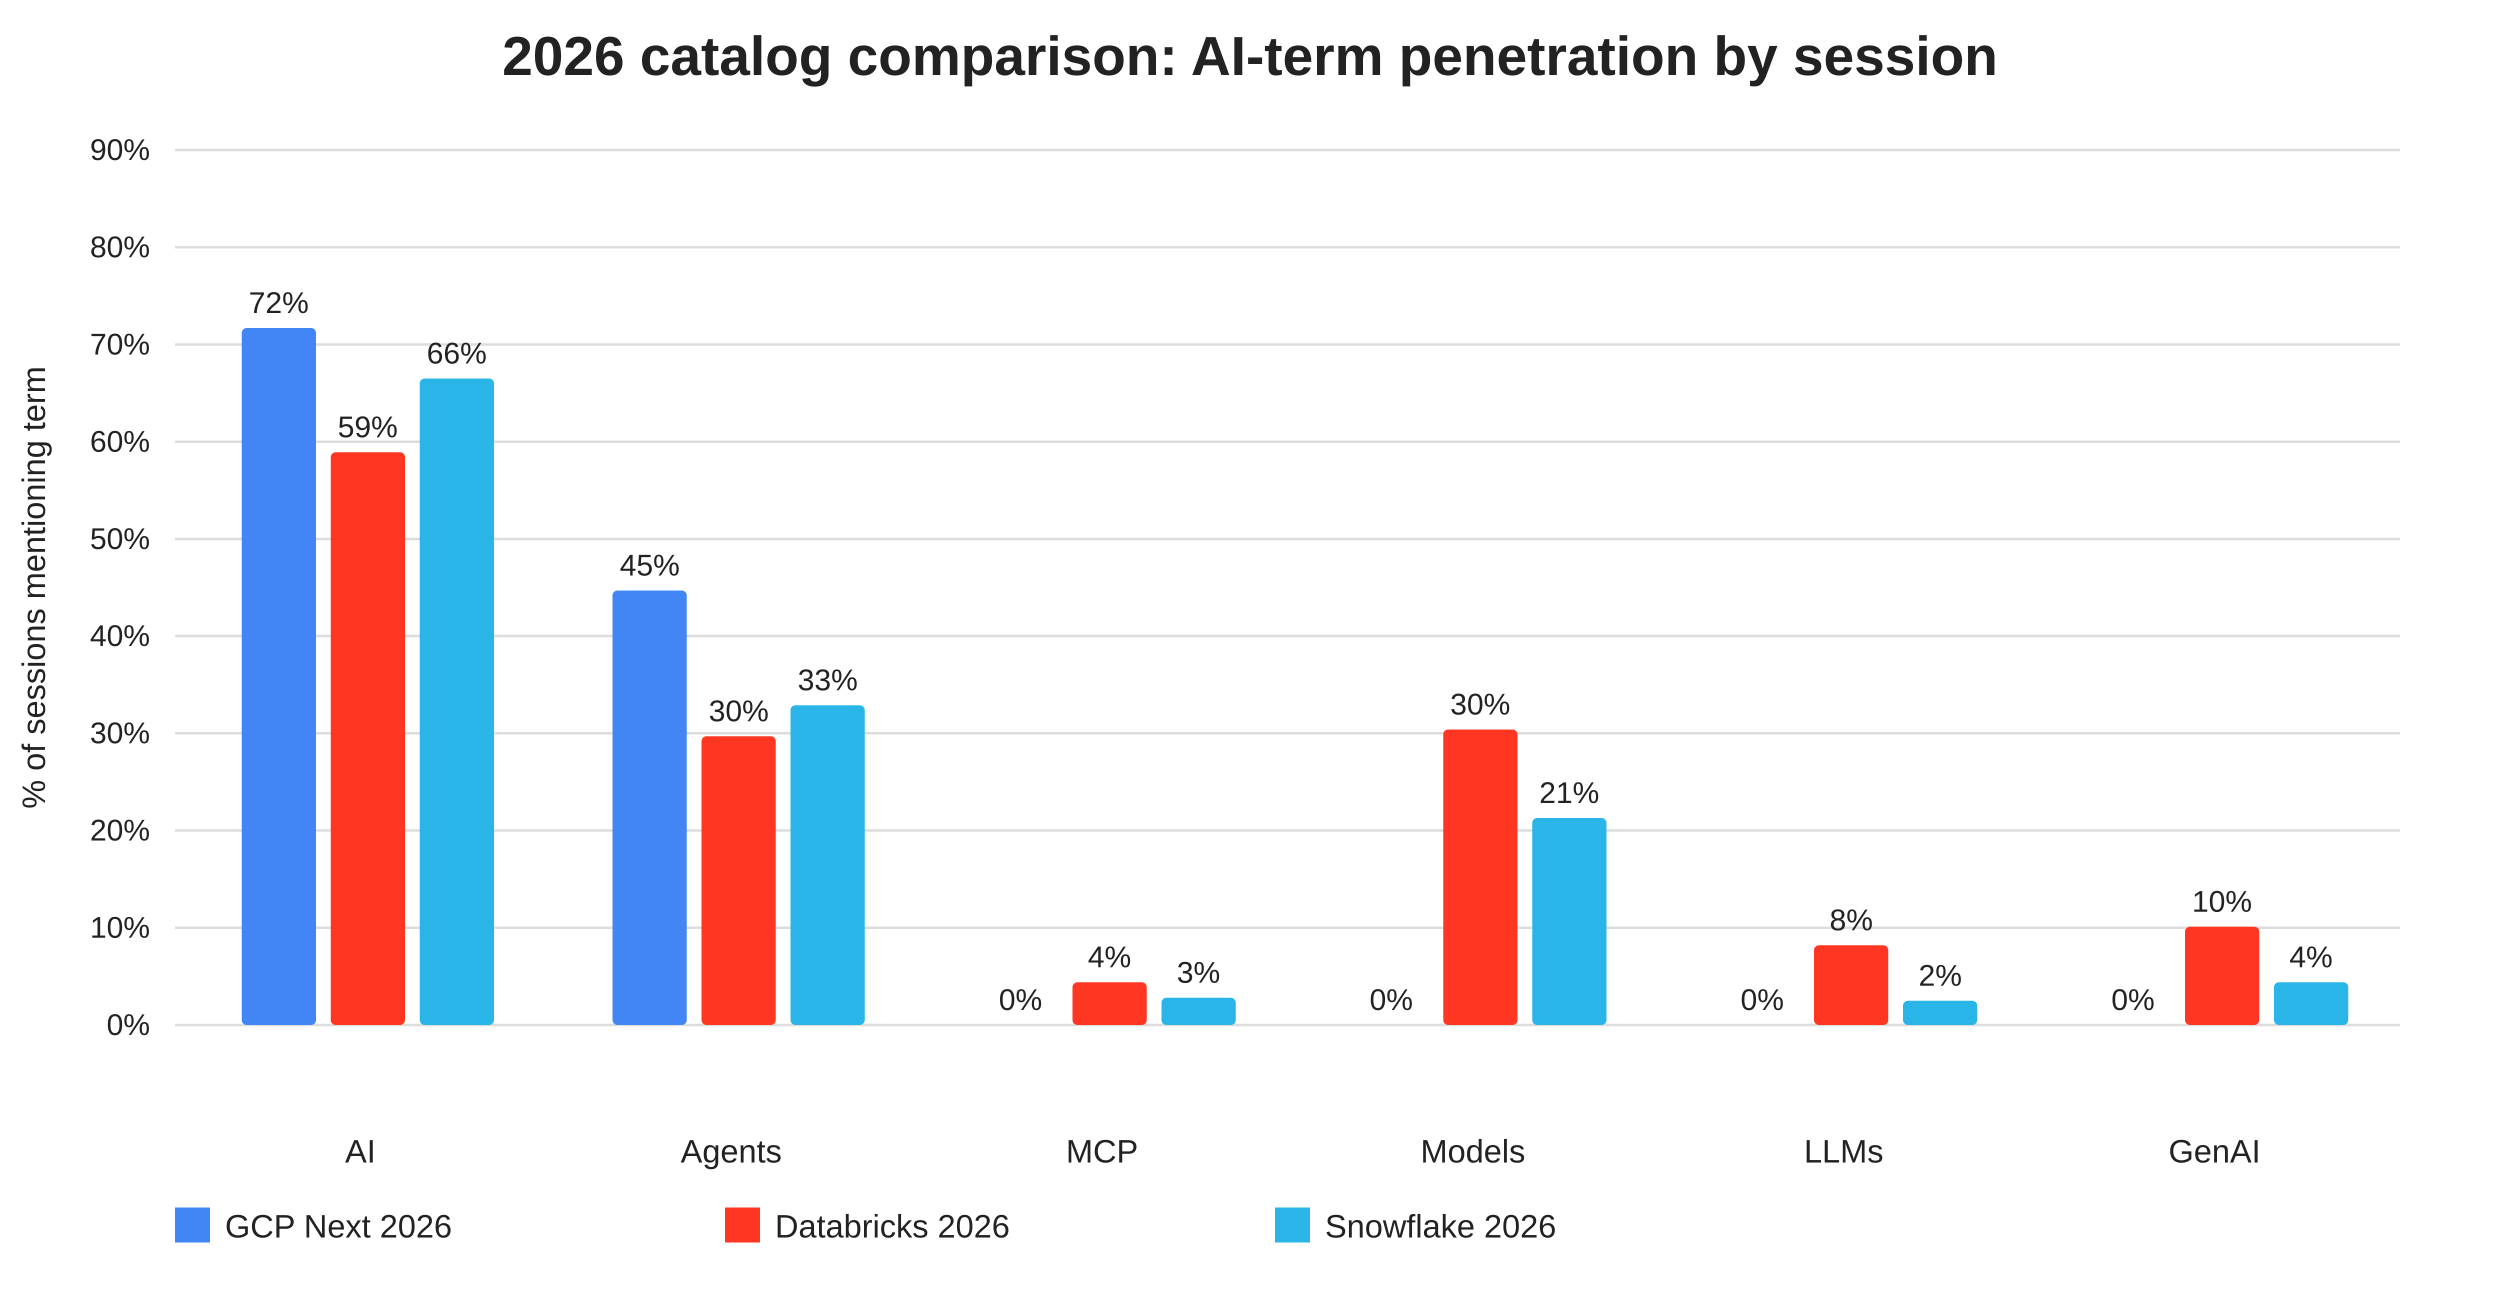
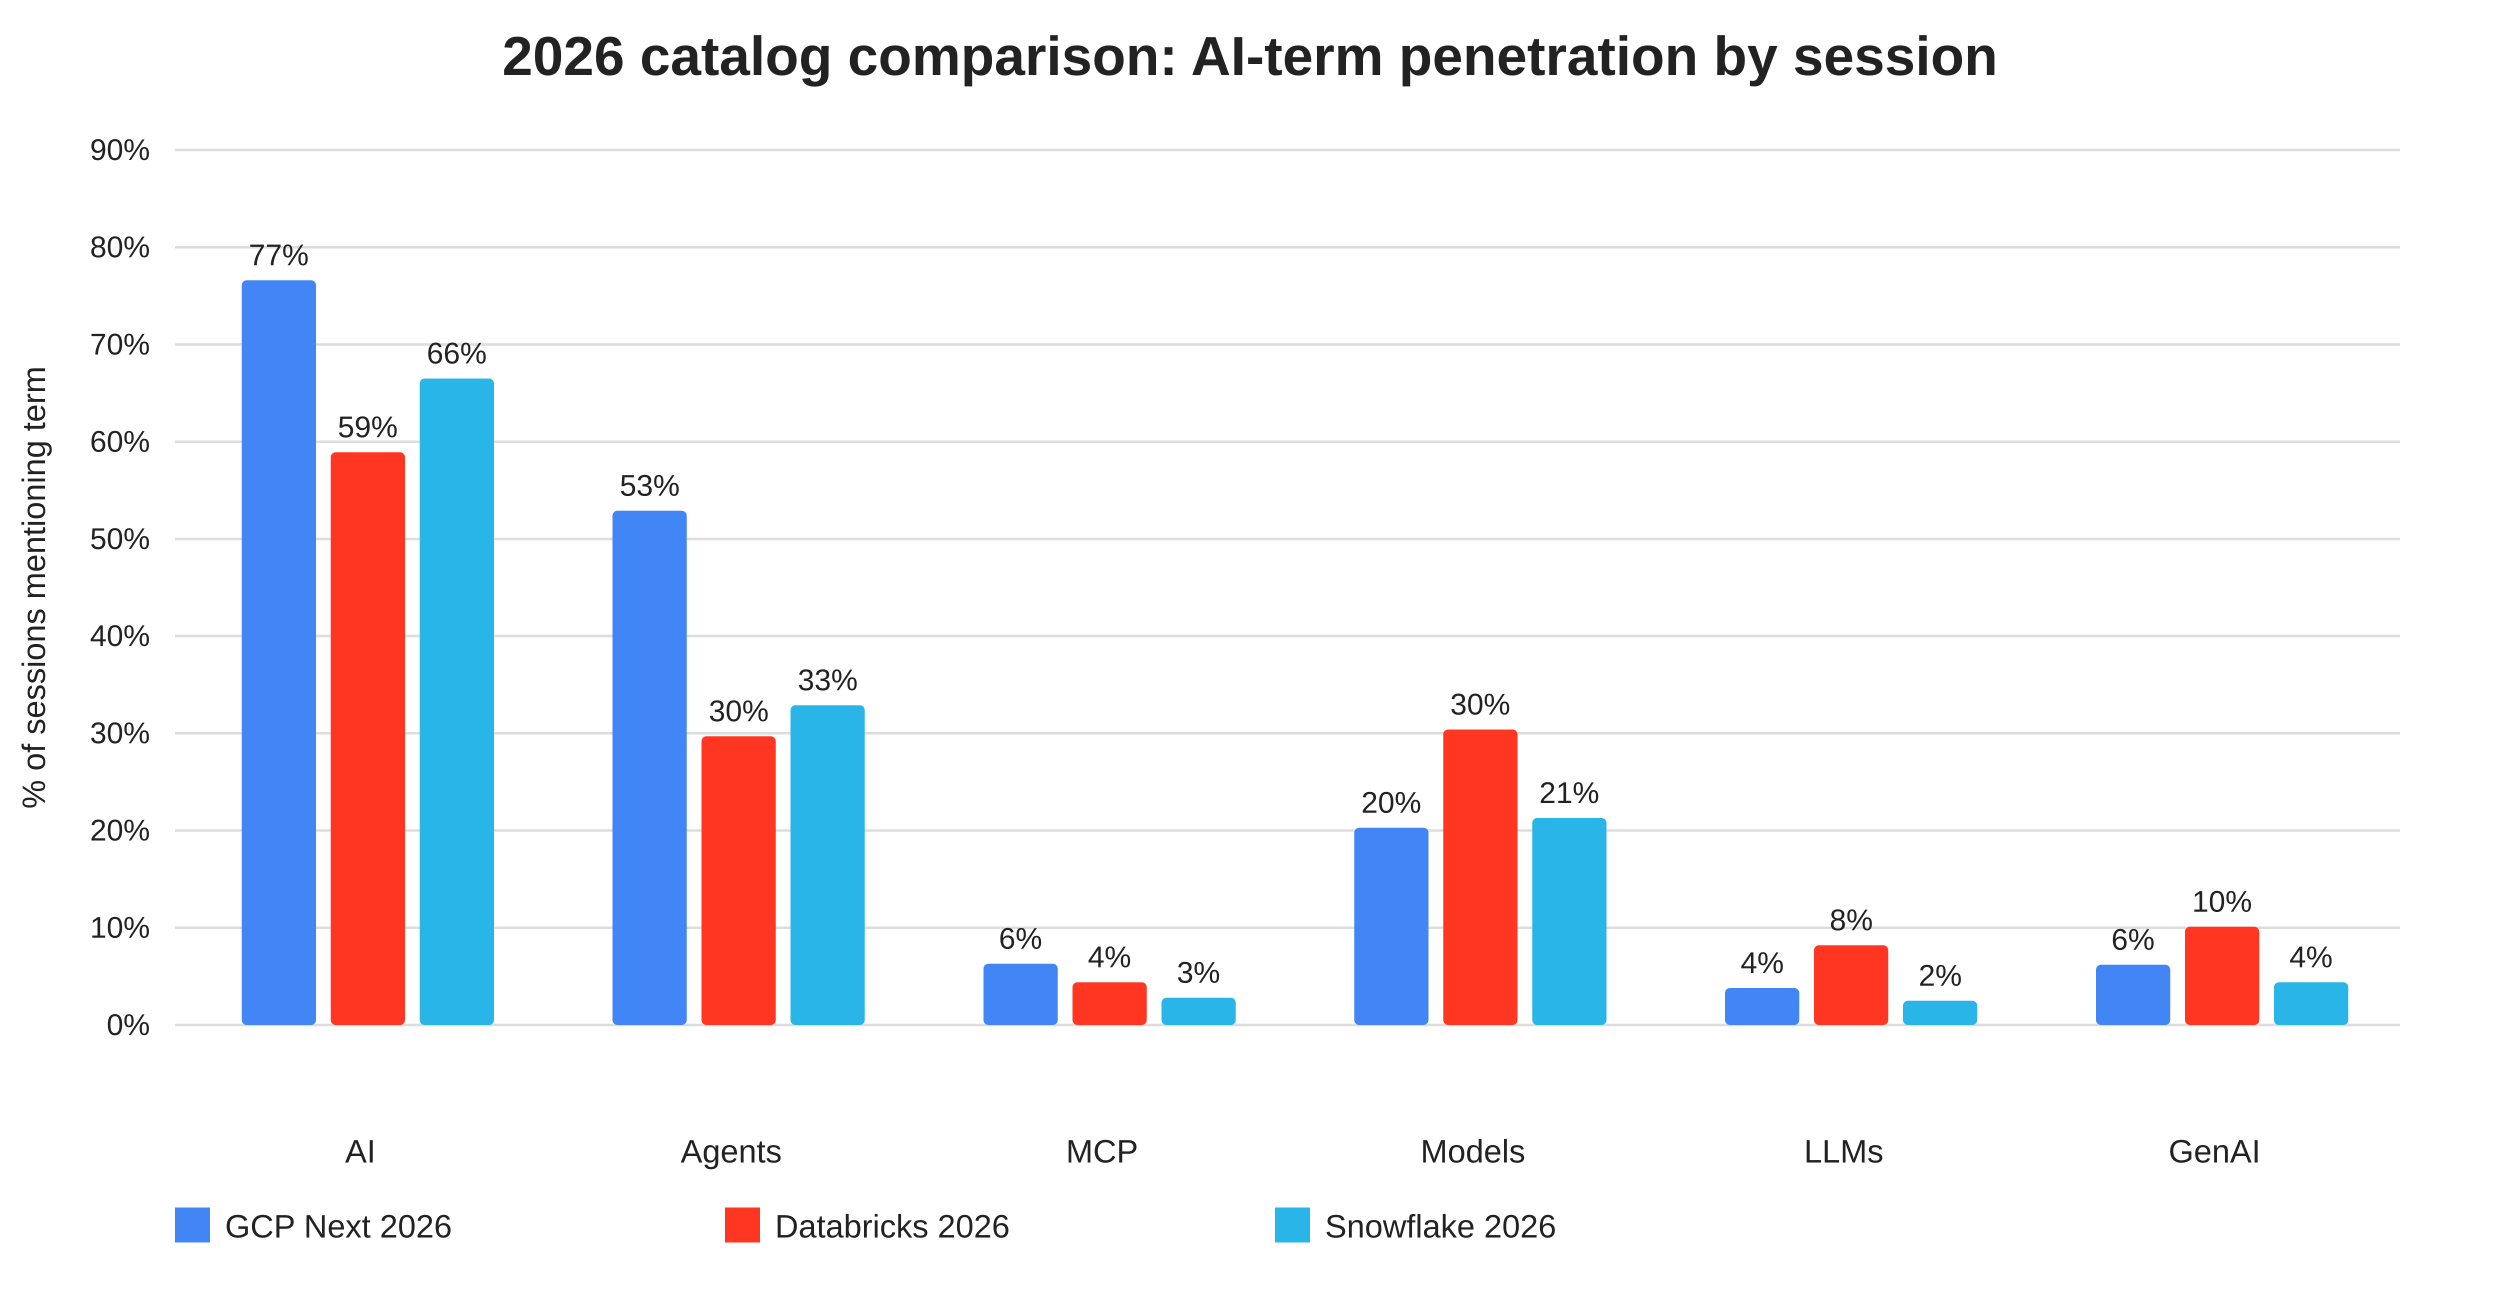
<svg xmlns="http://www.w3.org/2000/svg" width="1000" height="520" viewBox="0 0 1000 520">
  <style>text{font-family:Arial,sans-serif;fill:#222}.small{font-size:12px}.axis{font-size:13px}.title{font-size:22px;font-weight:bold}.legend{font-size:13px}</style>
  <text x="500.0" y="30" text-anchor="middle" class="title">2026 catalog comparison: AI-term penetration by session</text>
  <line x1="70" y1="410.0" x2="960" y2="410.0" stroke="#ddd" />
  <text x="60" y="414.0" text-anchor="end" class="small">0%</text>
  <line x1="70" y1="371.1" x2="960" y2="371.1" stroke="#ddd" />
  <text x="60" y="375.1" text-anchor="end" class="small">10%</text>
  <line x1="70" y1="332.2" x2="960" y2="332.2" stroke="#ddd" />
  <text x="60" y="336.2" text-anchor="end" class="small">20%</text>
  <line x1="70" y1="293.3" x2="960" y2="293.3" stroke="#ddd" />
  <text x="60" y="297.3" text-anchor="end" class="small">30%</text>
  <line x1="70" y1="254.4" x2="960" y2="254.4" stroke="#ddd" />
  <text x="60" y="258.4" text-anchor="end" class="small">40%</text>
  <line x1="70" y1="215.6" x2="960" y2="215.6" stroke="#ddd" />
  <text x="60" y="219.6" text-anchor="end" class="small">50%</text>
  <line x1="70" y1="176.7" x2="960" y2="176.7" stroke="#ddd" />
  <text x="60" y="180.7" text-anchor="end" class="small">60%</text>
  <line x1="70" y1="137.8" x2="960" y2="137.8" stroke="#ddd" />
  <text x="60" y="141.8" text-anchor="end" class="small">70%</text>
  <line x1="70" y1="98.9" x2="960" y2="98.9" stroke="#ddd" />
  <text x="60" y="102.9" text-anchor="end" class="small">80%</text>
  <line x1="70" y1="60.0" x2="960" y2="60.0" stroke="#ddd" />
  <text x="60" y="64.0" text-anchor="end" class="small">90%</text>
  <text x="144.167" y="465" text-anchor="middle" class="axis">AI</text>
-   <rect x="96.7" y="131.2" width="29.7" height="278.8" fill="#4285F4" rx="2" />
-   <text x="111.5" y="125.2" text-anchor="middle" class="small">72%</text>
+   <rect x="96.7" y="112.1" width="29.7" height="297.9" fill="#4285F4" rx="2" />
+   <text x="111.5" y="106.1" text-anchor="middle" class="small">77%</text>
  <rect x="132.3" y="180.9" width="29.7" height="229.1" fill="#FF3621" rx="2" />
  <text x="147.1" y="174.9" text-anchor="middle" class="small">59%</text>
  <rect x="167.9" y="151.4" width="29.7" height="258.6" fill="#29B5E8" rx="2" />
  <text x="182.7" y="145.4" text-anchor="middle" class="small">66%</text>
  <text x="292.5" y="465" text-anchor="middle" class="axis">Agents</text>
-   <rect x="245.0" y="236.2" width="29.7" height="173.8" fill="#4285F4" rx="2" />
-   <text x="259.9" y="230.2" text-anchor="middle" class="small">45%</text>
+   <rect x="245.0" y="204.3" width="29.7" height="205.7" fill="#4285F4" rx="2" />
+   <text x="259.9" y="198.3" text-anchor="middle" class="small">53%</text>
  <rect x="280.6" y="294.5" width="29.7" height="115.5" fill="#FF3621" rx="2" />
  <text x="295.5" y="288.5" text-anchor="middle" class="small">30%</text>
  <rect x="316.2" y="282.1" width="29.7" height="127.9" fill="#29B5E8" rx="2" />
  <text x="331.1" y="276.1" text-anchor="middle" class="small">33%</text>
  <text x="440.833" y="465" text-anchor="middle" class="axis">MCP</text>
-   <rect x="393.4" y="410.0" width="29.7" height="0.0" fill="#4285F4" rx="2" />
-   <text x="408.2" y="404.0" text-anchor="middle" class="small">0%</text>
+   <rect x="393.4" y="385.5" width="29.7" height="24.5" fill="#4285F4" rx="2" />
+   <text x="408.2" y="379.5" text-anchor="middle" class="small">6%</text>
  <rect x="429.0" y="392.9" width="29.7" height="17.1" fill="#FF3621" rx="2" />
  <text x="443.8" y="386.9" text-anchor="middle" class="small">4%</text>
  <rect x="464.6" y="399.1" width="29.7" height="10.9" fill="#29B5E8" rx="2" />
  <text x="479.4" y="393.1" text-anchor="middle" class="small">3%</text>
  <text x="589.167" y="465" text-anchor="middle" class="axis">Models</text>
-   <rect x="541.7" y="410.0" width="29.7" height="0.0" fill="#4285F4" rx="2" />
-   <text x="556.5" y="404.0" text-anchor="middle" class="small">0%</text>
+   <rect x="541.7" y="331.1" width="29.7" height="78.9" fill="#4285F4" rx="2" />
+   <text x="556.5" y="325.1" text-anchor="middle" class="small">20%</text>
  <rect x="577.3" y="291.8" width="29.7" height="118.2" fill="#FF3621" rx="2" />
  <text x="592.1" y="285.8" text-anchor="middle" class="small">30%</text>
  <rect x="612.9" y="327.2" width="29.7" height="82.8" fill="#29B5E8" rx="2" />
  <text x="627.7" y="321.2" text-anchor="middle" class="small">21%</text>
  <text x="737.5" y="465" text-anchor="middle" class="axis">LLMs</text>
-   <rect x="690.0" y="410.0" width="29.7" height="0.0" fill="#4285F4" rx="2" />
-   <text x="704.9" y="404.0" text-anchor="middle" class="small">0%</text>
+   <rect x="690.0" y="395.2" width="29.7" height="14.8" fill="#4285F4" rx="2" />
+   <text x="704.9" y="389.2" text-anchor="middle" class="small">4%</text>
  <rect x="725.6" y="378.1" width="29.7" height="31.9" fill="#FF3621" rx="2" />
  <text x="740.5" y="372.1" text-anchor="middle" class="small">8%</text>
  <rect x="761.2" y="400.3" width="29.7" height="9.7" fill="#29B5E8" rx="2" />
  <text x="776.1" y="394.3" text-anchor="middle" class="small">2%</text>
  <text x="885.833" y="465" text-anchor="middle" class="axis">GenAI</text>
-   <rect x="838.4" y="410.0" width="29.7" height="0.0" fill="#4285F4" rx="2" />
-   <text x="853.2" y="404.0" text-anchor="middle" class="small">0%</text>
+   <rect x="838.4" y="385.9" width="29.7" height="24.1" fill="#4285F4" rx="2" />
+   <text x="853.2" y="379.9" text-anchor="middle" class="small">6%</text>
  <rect x="874.0" y="370.7" width="29.7" height="39.3" fill="#FF3621" rx="2" />
  <text x="888.8" y="364.7" text-anchor="middle" class="small">10%</text>
  <rect x="909.6" y="392.9" width="29.7" height="17.1" fill="#29B5E8" rx="2" />
  <text x="924.4" y="386.9" text-anchor="middle" class="small">4%</text>
  <rect x="70" y="483" width="14" height="14" fill="#4285F4" />
  <text x="90" y="495" class="legend">GCP Next 2026</text>
  <rect x="290" y="483" width="14" height="14" fill="#FF3621" />
  <text x="310" y="495" class="legend">Databricks 2026</text>
  <rect x="510" y="483" width="14" height="14" fill="#29B5E8" />
  <text x="530" y="495" class="legend">Snowflake 2026</text>
  <text transform="translate(18 235.0) rotate(-90)" text-anchor="middle" class="axis">% of sessions mentioning term</text>
</svg>
